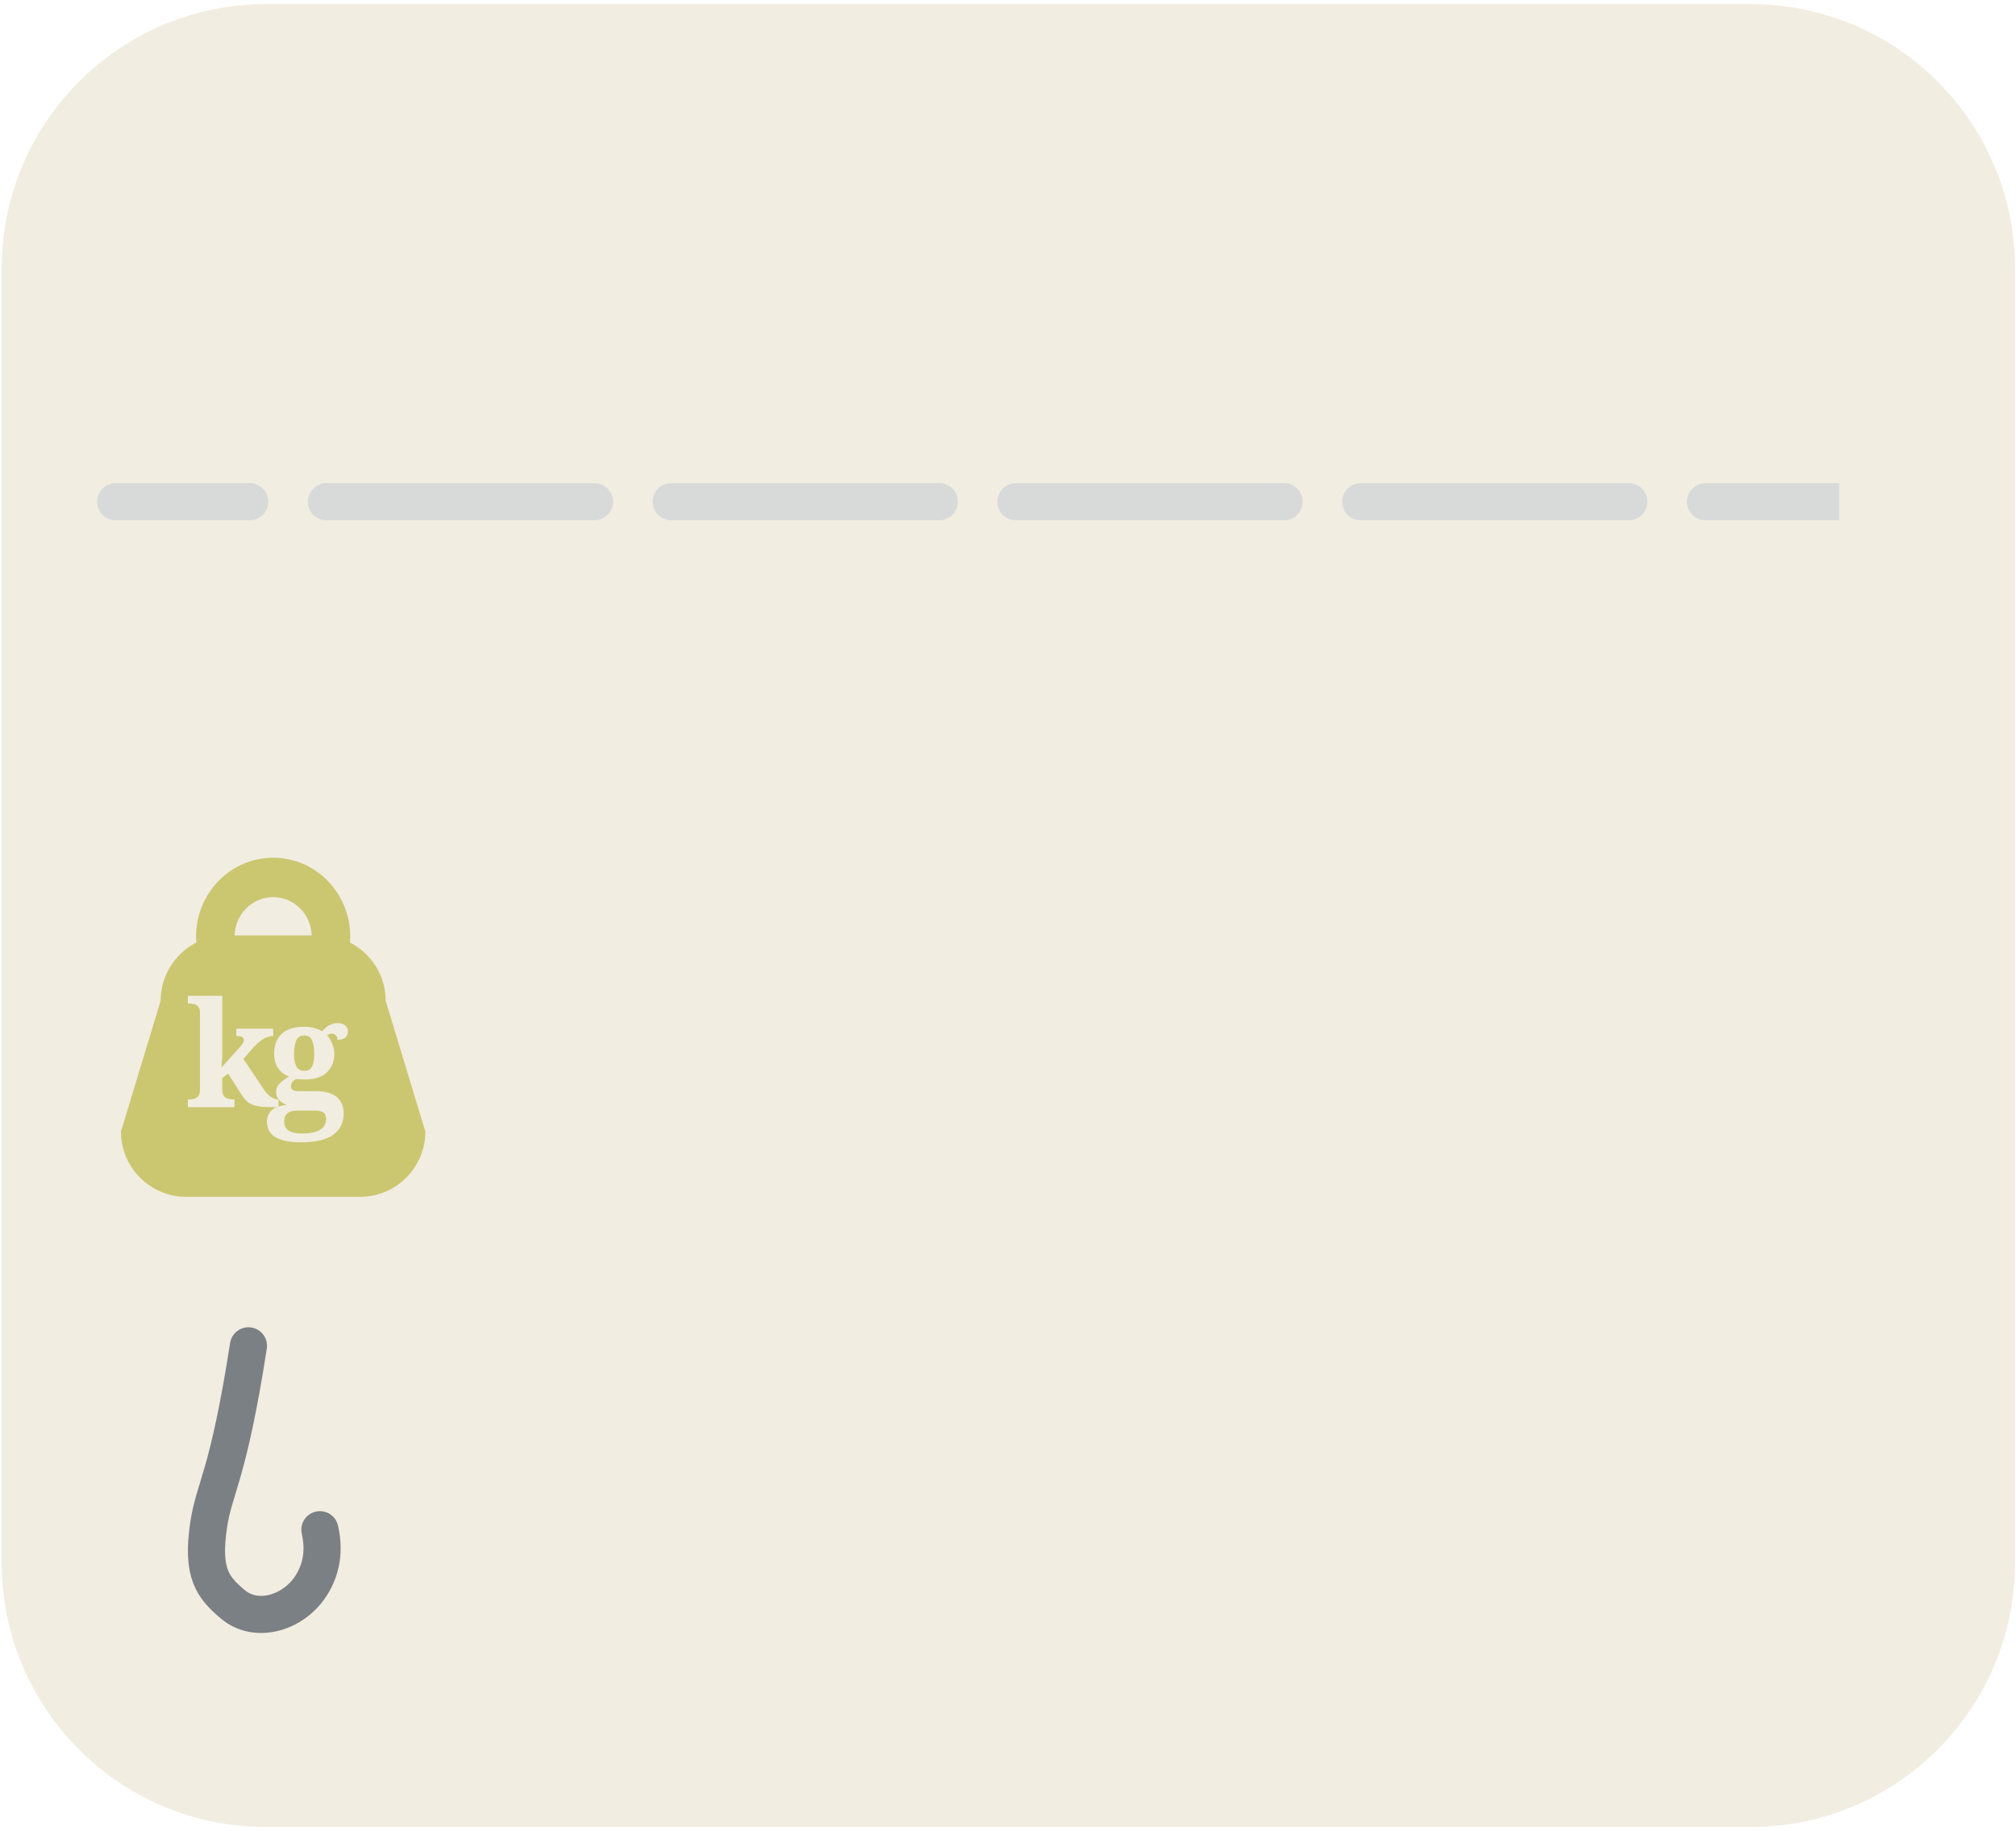
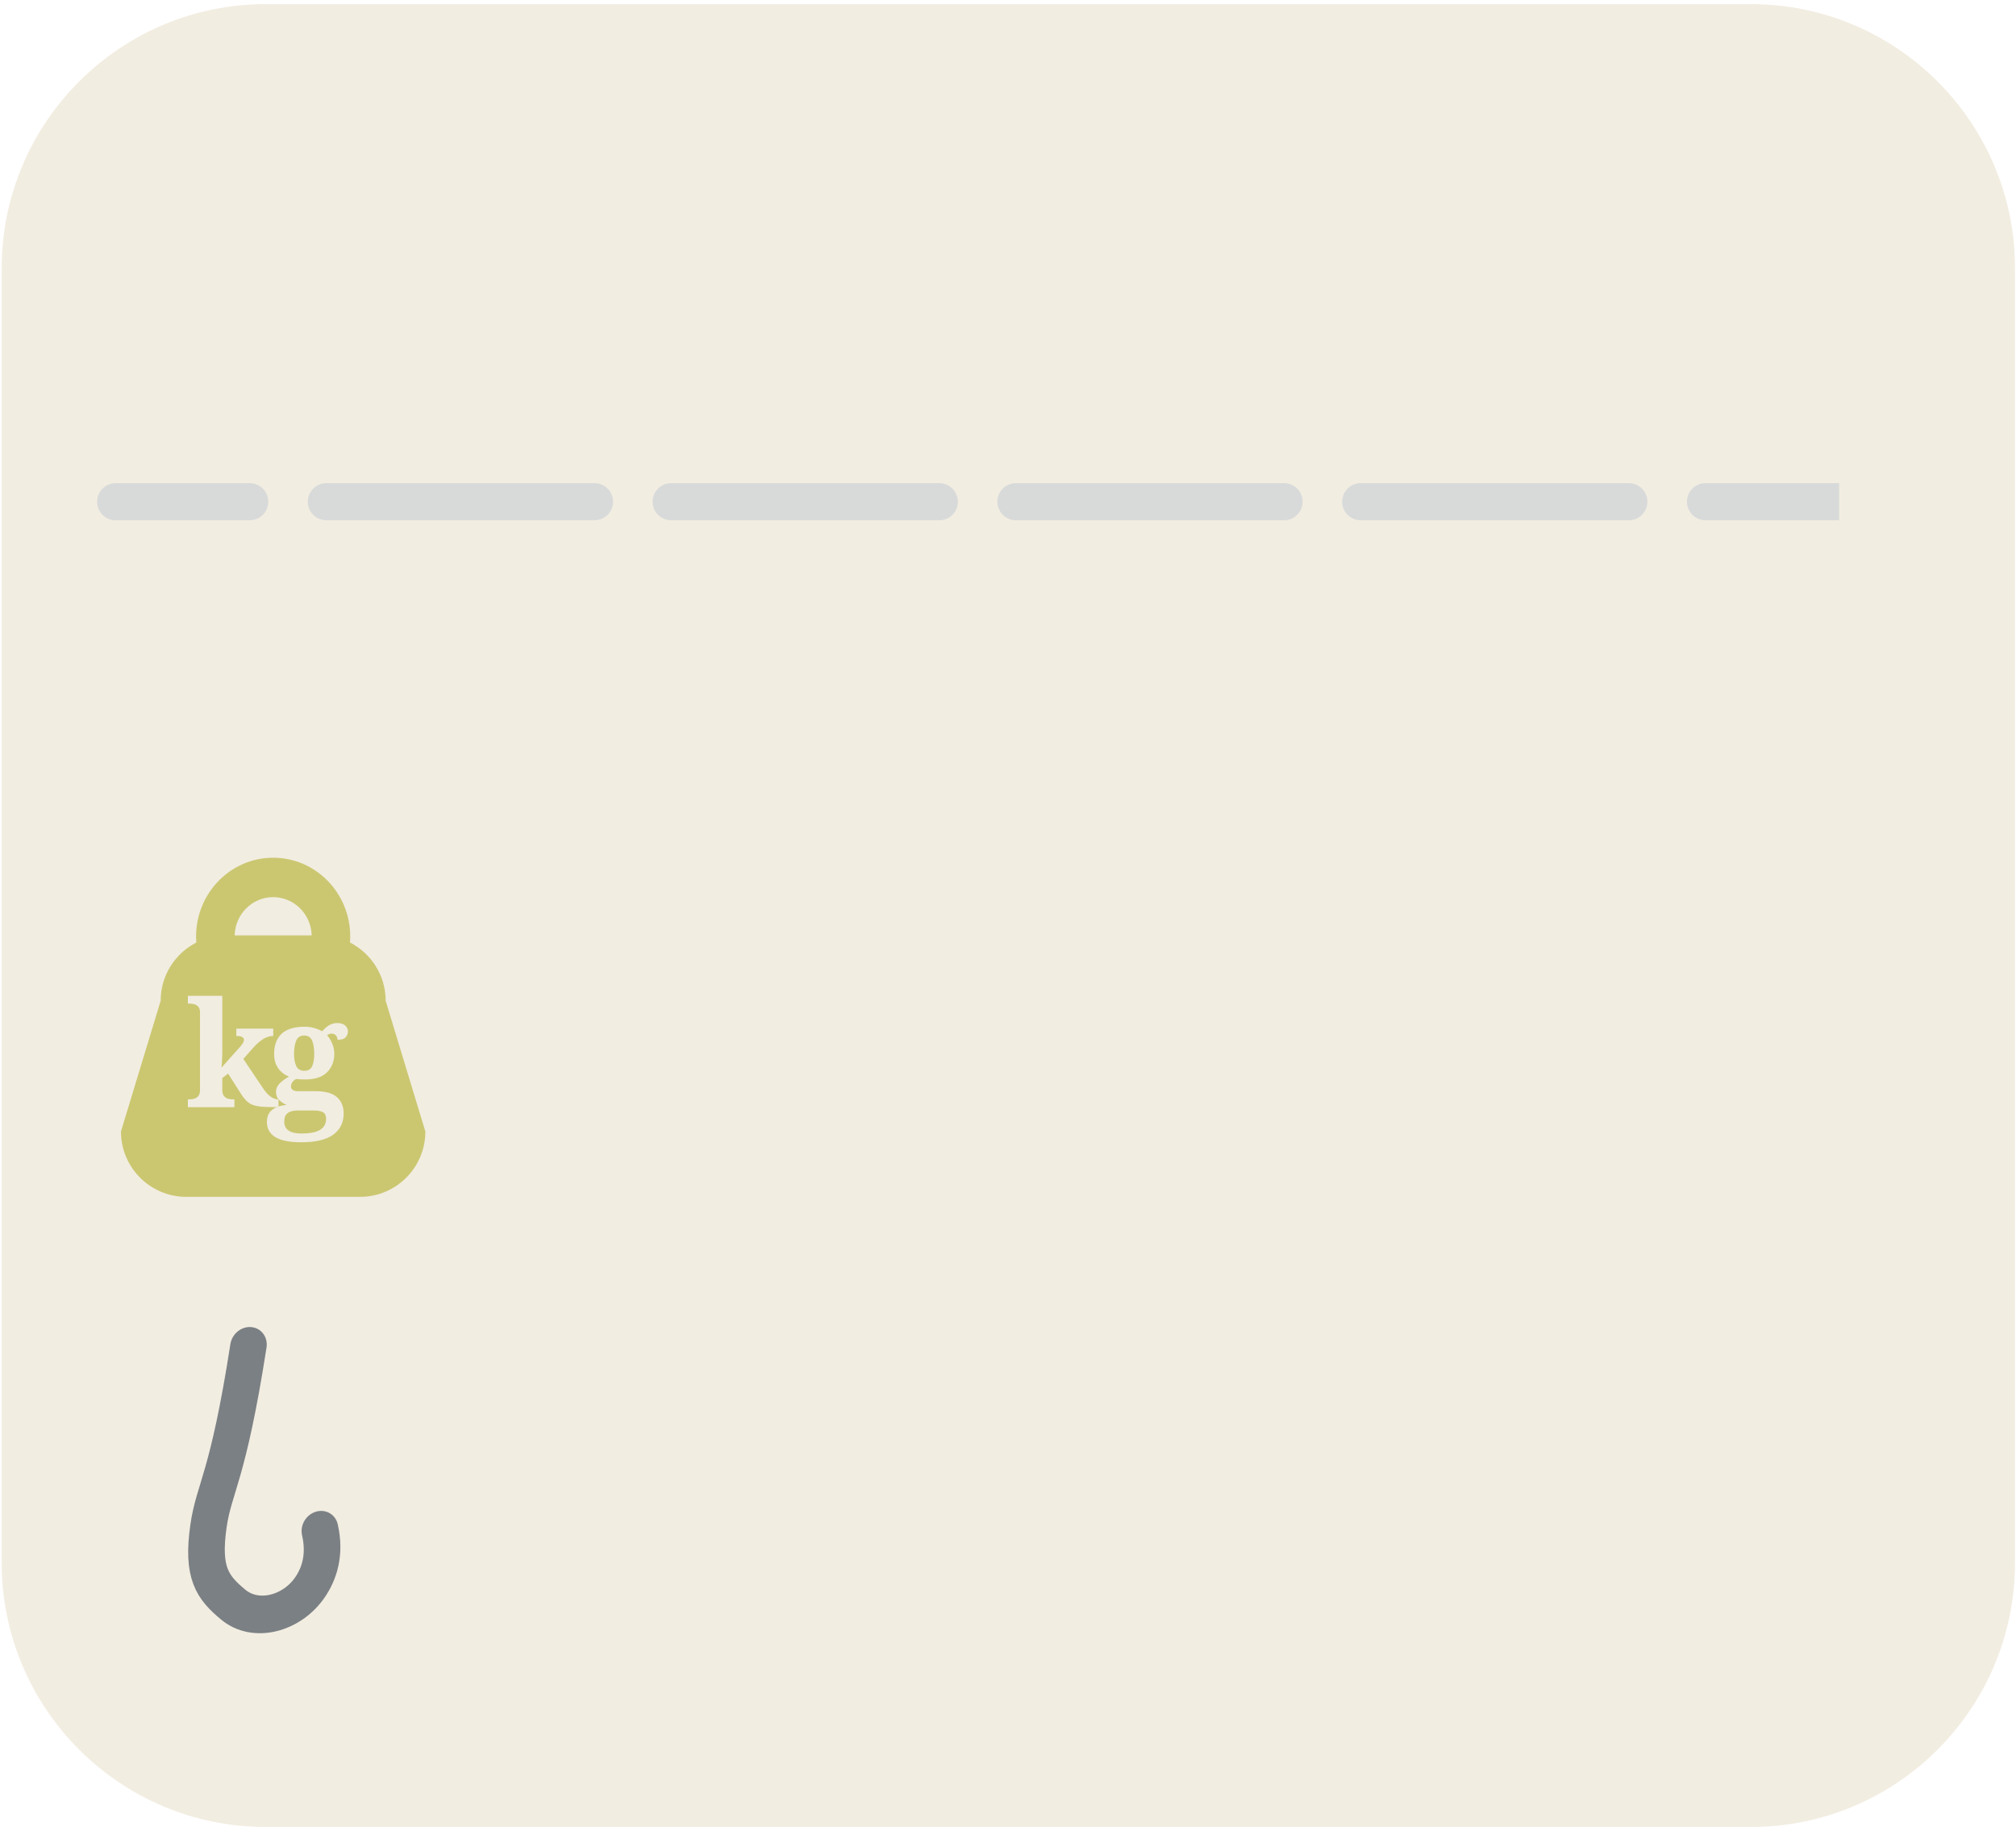
<svg xmlns="http://www.w3.org/2000/svg" width="100%" height="100%" viewBox="0 0 379 344" version="1.1" xml:space="preserve" style="fill-rule:evenodd;clip-rule:evenodd;stroke-linecap:round;stroke-linejoin:round;stroke-miterlimit:1.5;">
-   <path d="M378.813,50.429L378.813,293.724C378.813,321.128 356.564,343.377 329.161,343.377L49.972,343.377C22.568,343.377 0.319,321.128 0.319,293.724L0.319,50.429C0.319,23.025 22.568,0.777 49.972,0.777L329.161,0.777C356.564,0.777 378.813,23.025 378.813,50.429Z" style="fill:#f2ede1;" />
-   <clipPath id="_clip1">
-     <path d="M378.813,50.429L378.813,293.724C378.813,321.128 356.564,343.377 329.161,343.377L49.972,343.377C22.568,343.377 0.319,321.128 0.319,293.724L0.319,50.429C0.319,23.025 22.568,0.777 49.972,0.777L329.161,0.777C356.564,0.777 378.813,23.025 378.813,50.429Z" />
-   </clipPath>
-   <g clip-path="url(#_clip1)">
-     <path d="M21.744,94.297C356.539,94.297 345.752,94.297 345.752,94.297" style="fill:#d8dada;" />
-     <path d="M345.752,97.785L320.624,97.785C318.699,97.785 317.136,96.222 317.136,94.297C317.136,92.372 318.699,90.809 320.624,90.809L345.757,90.809L345.752,97.785ZM345.752,97.785L345.79,90.809L345.757,97.785L345.752,97.785ZM21.744,97.785C19.818,97.785 18.255,96.222 18.255,94.297C18.255,92.372 19.818,90.809 21.744,90.809L46.951,90.809C48.876,90.809 50.439,92.372 50.439,94.297C50.439,96.222 48.876,97.785 46.951,97.785L21.744,97.785ZM61.354,97.785C59.429,97.785 57.866,96.222 57.866,94.297C57.866,92.372 59.429,90.809 61.354,90.809L111.767,90.809C113.693,90.809 115.255,92.372 115.255,94.297C115.255,96.222 113.693,97.785 111.767,97.785L61.354,97.785ZM126.172,97.785C124.247,97.785 122.684,96.222 122.684,94.297C122.684,92.372 124.247,90.809 126.172,90.809L176.586,90.809C178.511,90.809 180.074,92.372 180.074,94.297C180.074,96.222 178.511,97.785 176.586,97.785L126.172,97.785ZM190.989,97.785C189.064,97.785 187.501,96.222 187.501,94.297C187.501,92.372 189.064,90.809 190.989,90.809L241.403,90.809C243.328,90.809 244.891,92.372 244.891,94.297C244.891,96.222 243.328,97.785 241.403,97.785L190.989,97.785ZM255.807,97.785C253.881,97.785 252.319,96.222 252.319,94.297C252.319,92.372 253.881,90.809 255.807,90.809L306.22,90.809C308.145,90.809 309.708,92.372 309.708,94.297C309.708,96.222 308.145,97.785 306.22,97.785L255.807,97.785Z" style="fill:#d8dada;" />
-     <path d="M65.804,177.149C69.779,179.184 72.503,183.322 72.503,188.091L79.967,212.662C79.967,219.443 74.462,224.948 67.682,224.948L35.024,224.948C28.244,224.948 22.739,219.443 22.739,212.662L30.203,188.091C30.203,183.322 32.927,179.184 36.902,177.149C36.875,176.777 36.861,176.401 36.861,176.022C36.861,167.845 43.355,161.206 51.353,161.206C59.352,161.206 65.845,167.845 65.845,176.022C65.845,176.401 65.831,176.777 65.804,177.149ZM44.11,175.806L58.596,175.806C58.484,171.817 55.282,168.614 51.353,168.614C47.424,168.614 44.222,171.817 44.11,175.806Z" style="fill:#cbc771;" />
-     <clipPath id="_clip2">
-       <path d="M65.804,177.149C69.779,179.184 72.503,183.322 72.503,188.091L79.967,212.662C79.967,219.443 74.462,224.948 67.682,224.948L35.024,224.948C28.244,224.948 22.739,219.443 22.739,212.662L30.203,188.091C30.203,183.322 32.927,179.184 36.902,177.149C36.875,176.777 36.861,176.401 36.861,176.022C36.861,167.845 43.355,161.206 51.353,161.206C59.352,161.206 65.845,167.845 65.845,176.022C65.845,176.401 65.831,176.777 65.804,177.149ZM44.11,175.806L58.596,175.806C58.484,171.817 55.282,168.614 51.353,168.614C47.424,168.614 44.222,171.817 44.11,175.806Z" />
-     </clipPath>
-     <g clip-path="url(#_clip2)">
-       <text x="34.851px" y="208.084px" style="font-family:'AlibabaPuHuiTi-Bold', 'Alibaba PuHuiTi', serif;font-weight:700;font-size:27.526px;fill:#f2ede1;">k<tspan x="50.128px " y="208.084px ">g</tspan>
-       </text>
+   <g transform="matrix(1,0,0,1,-705,-102)">
+     <g transform="matrix(1.115789,0,0,0.840239,-81.66856,16.41967)">
+       <path d="M1044.535,161.87L1044.535,451.425C1044.535,484.039 1024.596,510.518 1000.036,510.518L749.819,510.518C725.259,510.518 705.319,484.039 705.319,451.425L705.319,161.87C705.319,129.255 725.259,102.777 749.819,102.777L1000.036,102.777C1024.596,102.777 1044.535,129.255 1044.535,161.87Z" style="fill:#f2ede1;" />
+       <clipPath id="_clip1">
+         <path d="M1044.535,161.87L1044.535,451.425C1044.535,484.039 1024.596,510.518 1000.036,510.518L749.819,510.518C725.259,510.518 705.319,484.039 705.319,451.425L705.319,161.87C705.319,129.255 725.259,102.777 749.819,102.777L1000.036,102.777C1024.596,102.777 1044.535,129.255 1044.535,161.87Z" />
+       </clipPath>
+       <g clip-path="url(#_clip1)">
+         <g transform="matrix(1.244918,0,0,1.190137,-180.2156,-19.54166)">
+           <path d="M726.744,196.297C967.765,196.297 960,196.297 960,196.297" style="fill:#d8dada;" />
+           <path d="M960,199.785L960.027,192.809L960.003,199.785L960,199.785ZM960,199.785L941.91,199.785C940.524,199.785 939.399,198.222 939.399,196.297C939.399,194.372 940.524,192.809 941.91,192.809L960.003,192.809L960,199.785ZM726.744,199.785C725.358,199.785 724.232,198.222 724.232,196.297C724.232,194.372 725.358,192.809 726.744,192.809L744.89,192.809C746.276,192.809 747.401,194.372 747.401,196.297C747.401,198.222 746.276,199.785 744.89,199.785L726.744,199.785ZM755.259,199.785C753.873,199.785 752.748,198.222 752.748,196.297C752.748,194.372 753.873,192.809 755.259,192.809L791.552,192.809C792.938,192.809 794.064,194.372 794.064,196.297C794.064,198.222 792.938,199.785 791.552,199.785L755.259,199.785ZM801.923,199.785C800.537,199.785 799.412,198.222 799.412,196.297C799.412,194.372 800.537,192.809 801.923,192.809L838.216,192.809C839.602,192.809 840.727,194.372 840.727,196.297C840.727,198.222 839.602,199.785 838.216,199.785L801.923,199.785ZM848.585,199.785C847.199,199.785 846.074,198.222 846.074,196.297C846.074,194.372 847.199,192.809 848.585,192.809L884.878,192.809C886.264,192.809 887.389,194.372 887.389,196.297C887.389,198.222 886.264,199.785 884.878,199.785L848.585,199.785ZM895.247,199.785C893.862,199.785 892.736,198.222 892.736,196.297C892.736,194.372 893.862,192.809 895.247,192.809L931.541,192.809C932.927,192.809 934.052,194.372 934.052,196.297C934.052,198.222 932.927,199.785 931.541,199.785L895.247,199.785Z" style="fill:#d8dada;" />
+         </g>
+         <g transform="matrix(0.302401,0,0,0.60664,637.3778,-52.76824)">
+           <path d="M418.751,602.419C430.533,606.412 438.604,614.531 438.604,623.887L460.727,672.092C460.727,685.394 444.412,696.194 424.316,696.194L327.529,696.194C307.434,696.194 291.119,685.394 291.119,672.092L313.242,623.887C313.242,614.531 321.313,606.412 333.095,602.419C333.013,601.689 332.972,600.952 332.972,600.209C332.972,584.166 352.218,571.142 375.923,571.142C399.628,571.142 418.874,584.166 418.874,600.209C418.874,600.952 418.832,601.689 418.751,602.419ZM354.456,599.785L397.389,599.785C397.058,591.959 387.566,585.675 375.923,585.675C364.28,585.675 354.788,591.959 354.456,599.785Z" style="fill:#cbc771;" />
+           <clipPath id="_clip2">
+             <path d="M418.751,602.419C430.533,606.412 438.604,614.531 438.604,623.887L460.727,672.092C460.727,685.394 444.412,696.194 424.316,696.194L327.529,696.194C307.434,696.194 291.119,685.394 291.119,672.092L313.242,623.887C313.242,614.531 321.313,606.412 333.095,602.419C333.013,601.689 332.972,600.952 332.972,600.209C332.972,584.166 352.218,571.142 375.923,571.142C399.628,571.142 418.874,584.166 418.874,600.209C418.874,600.952 418.832,601.689 418.751,602.419ZM354.456,599.785L397.389,599.785C397.058,591.959 387.566,585.675 375.923,585.675C364.28,585.675 354.788,591.959 354.456,599.785Z" />
+           </clipPath>
+           <g clip-path="url(#_clip2)">
+             <g transform="matrix(1.396691,-0,0,0.924552,-850.1018,306.6549)">
+               <text x="842.791px" y="385.543px" style="font-family:'AlibabaPuHuiTi-Bold', 'Alibaba PuHuiTi', serif;font-weight:700;font-size:58.408px;fill:#f2ede1;">k<tspan x="875.208px " y="385.543px ">g</tspan>
+               </text>
+             </g>
+           </g>
+         </g>
+         <g transform="matrix(0.076184,-0.147015,0.102722,0.09387,755.3588,447.3931)">
+           <path d="M169.707,-208.281C18.909,-130.026 -0.956,-138.037 -44.309,-114.997C-97.972,-86.477 -105.287,-63.427 -108.338,-27.084C-111.673,12.642 -76.002,45.141 -36.113,45.141C-16.168,45.141 8.317,38.256 30.619,12.073" style="fill:none;stroke:#7b8084;stroke-width:48.23px;" />
+         </g>
+       </g>
    </g>
-     <path d="M46.707,252.946C42.857,277.746 40.25,279.567 39.206,286.74C37.913,295.618 39.933,298.34 43.839,301.583C48.109,305.129 54.866,303.286 58.257,298.358C59.952,295.895 61.245,292.327 60.139,287.507" style="fill:none;stroke:#7b8084;stroke-width:6.98px;" />
  </g>
</svg>
